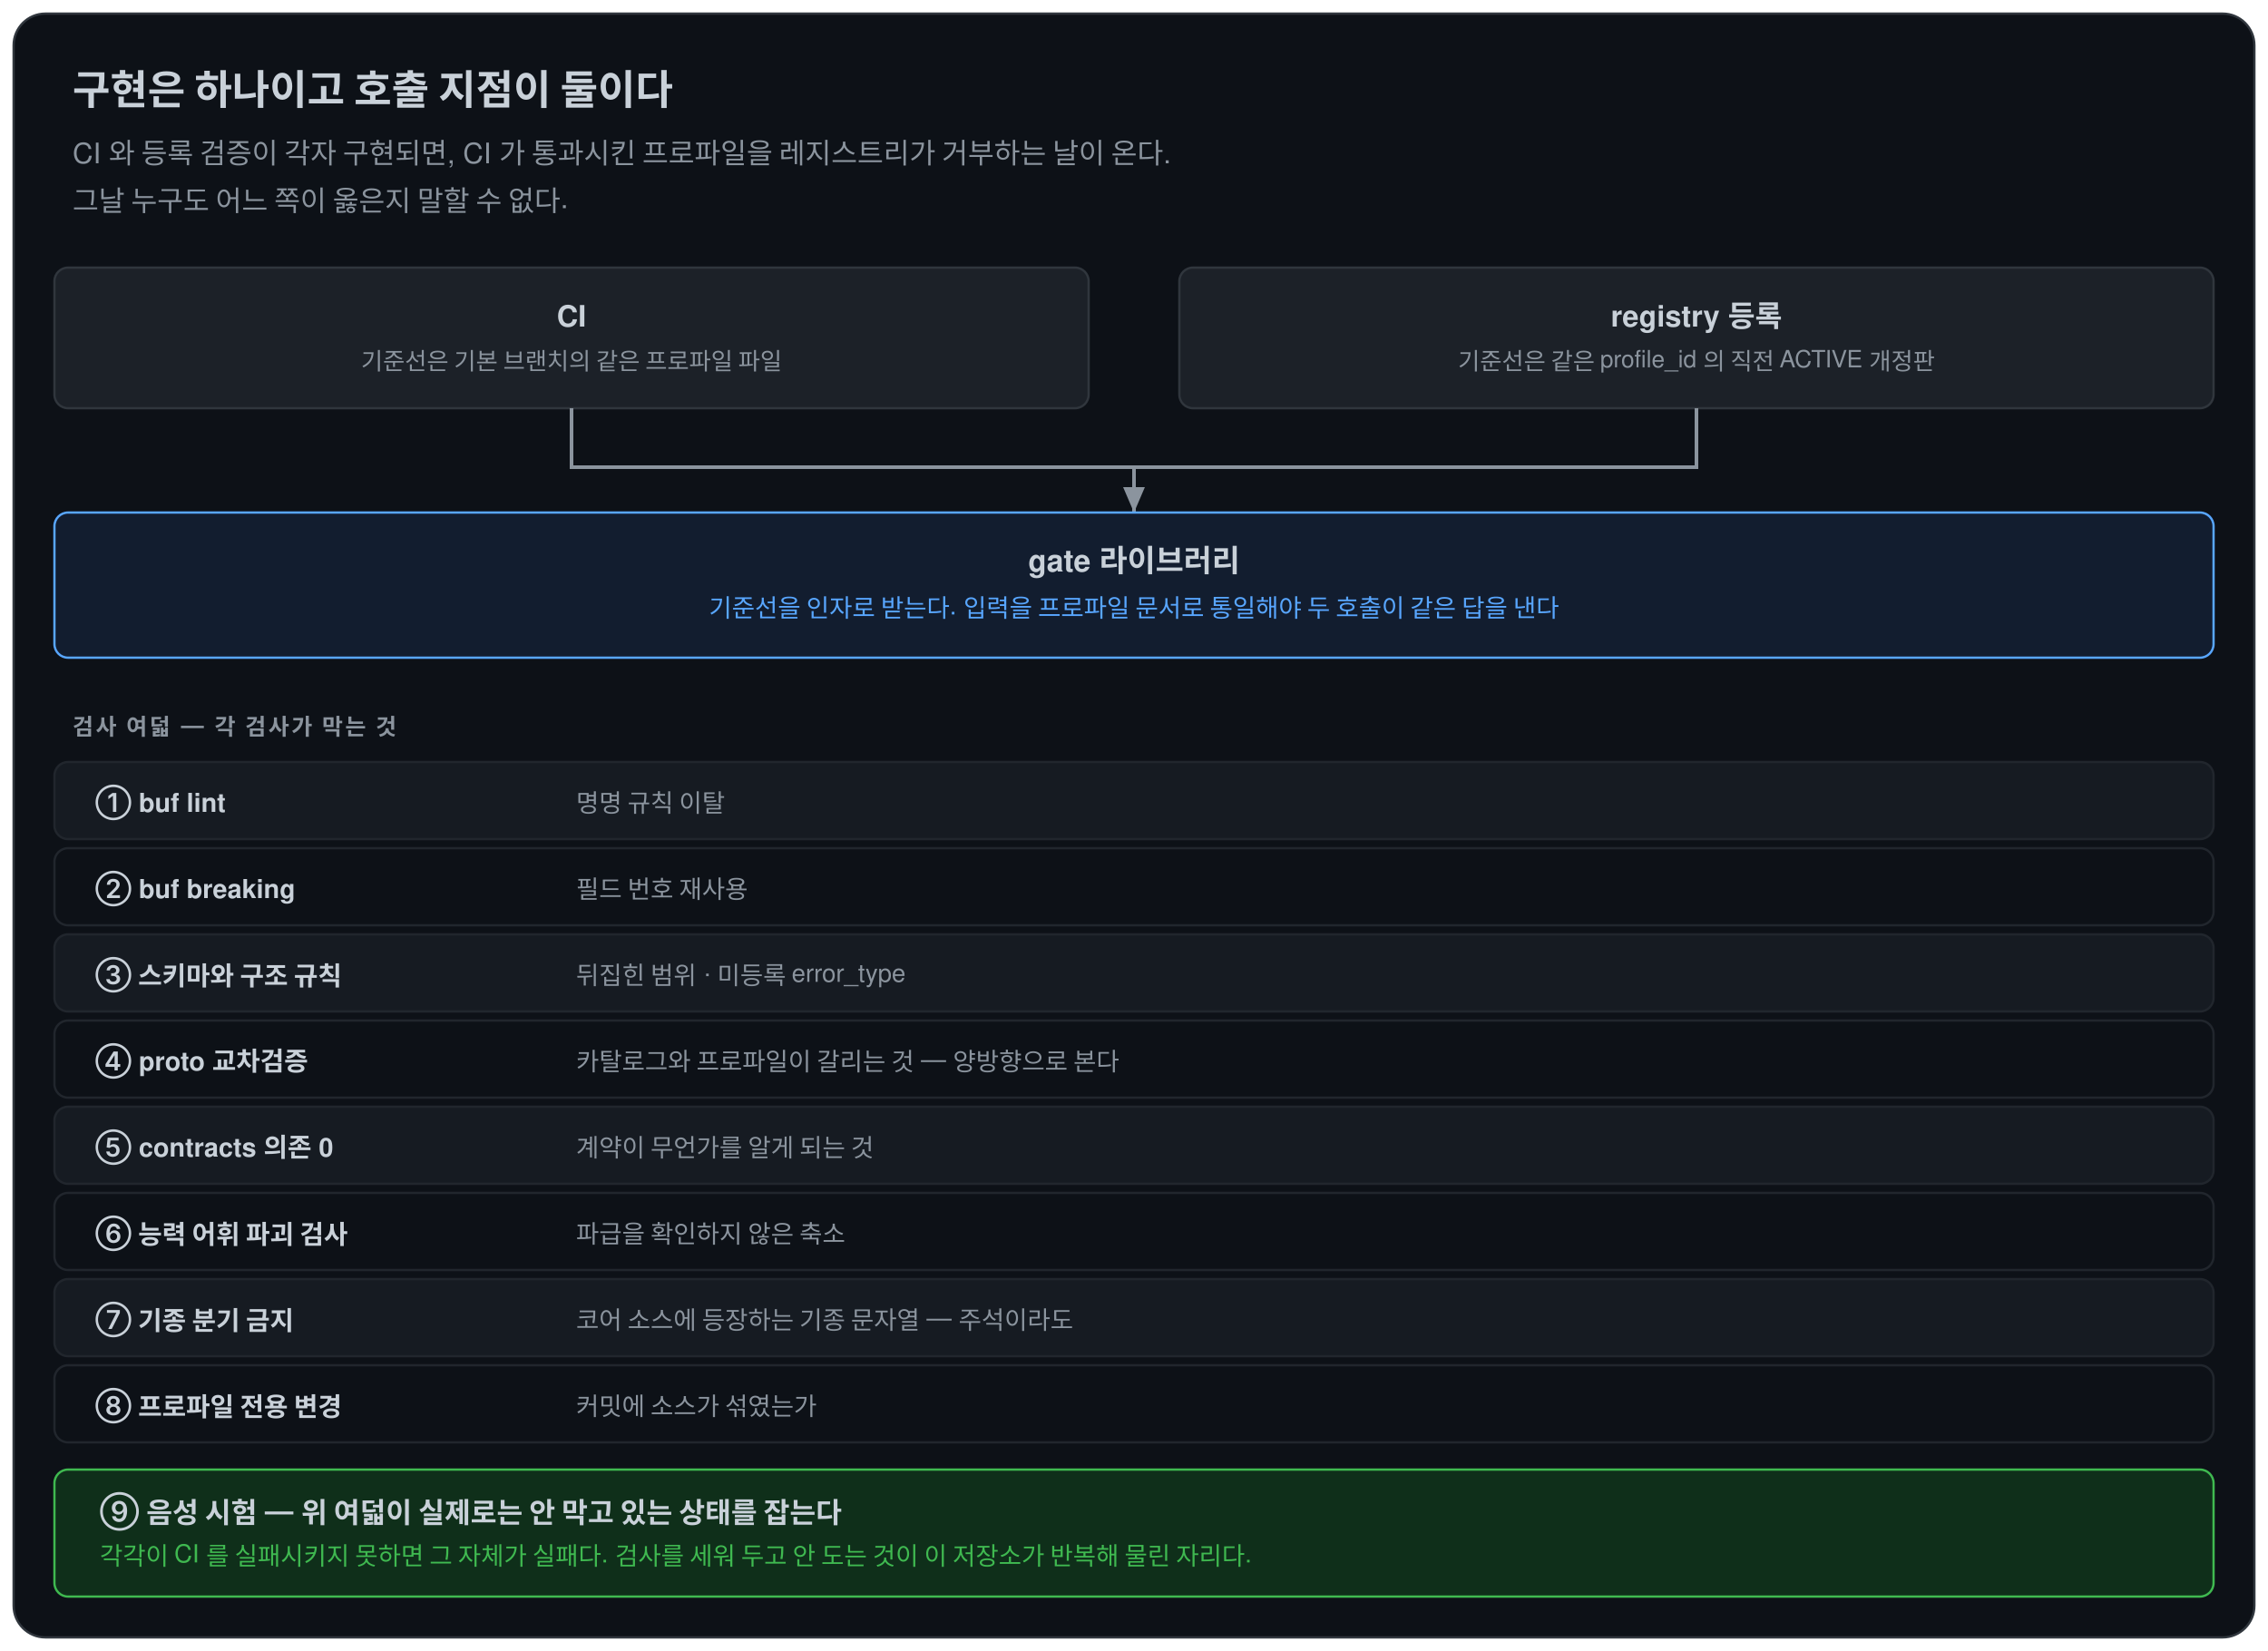
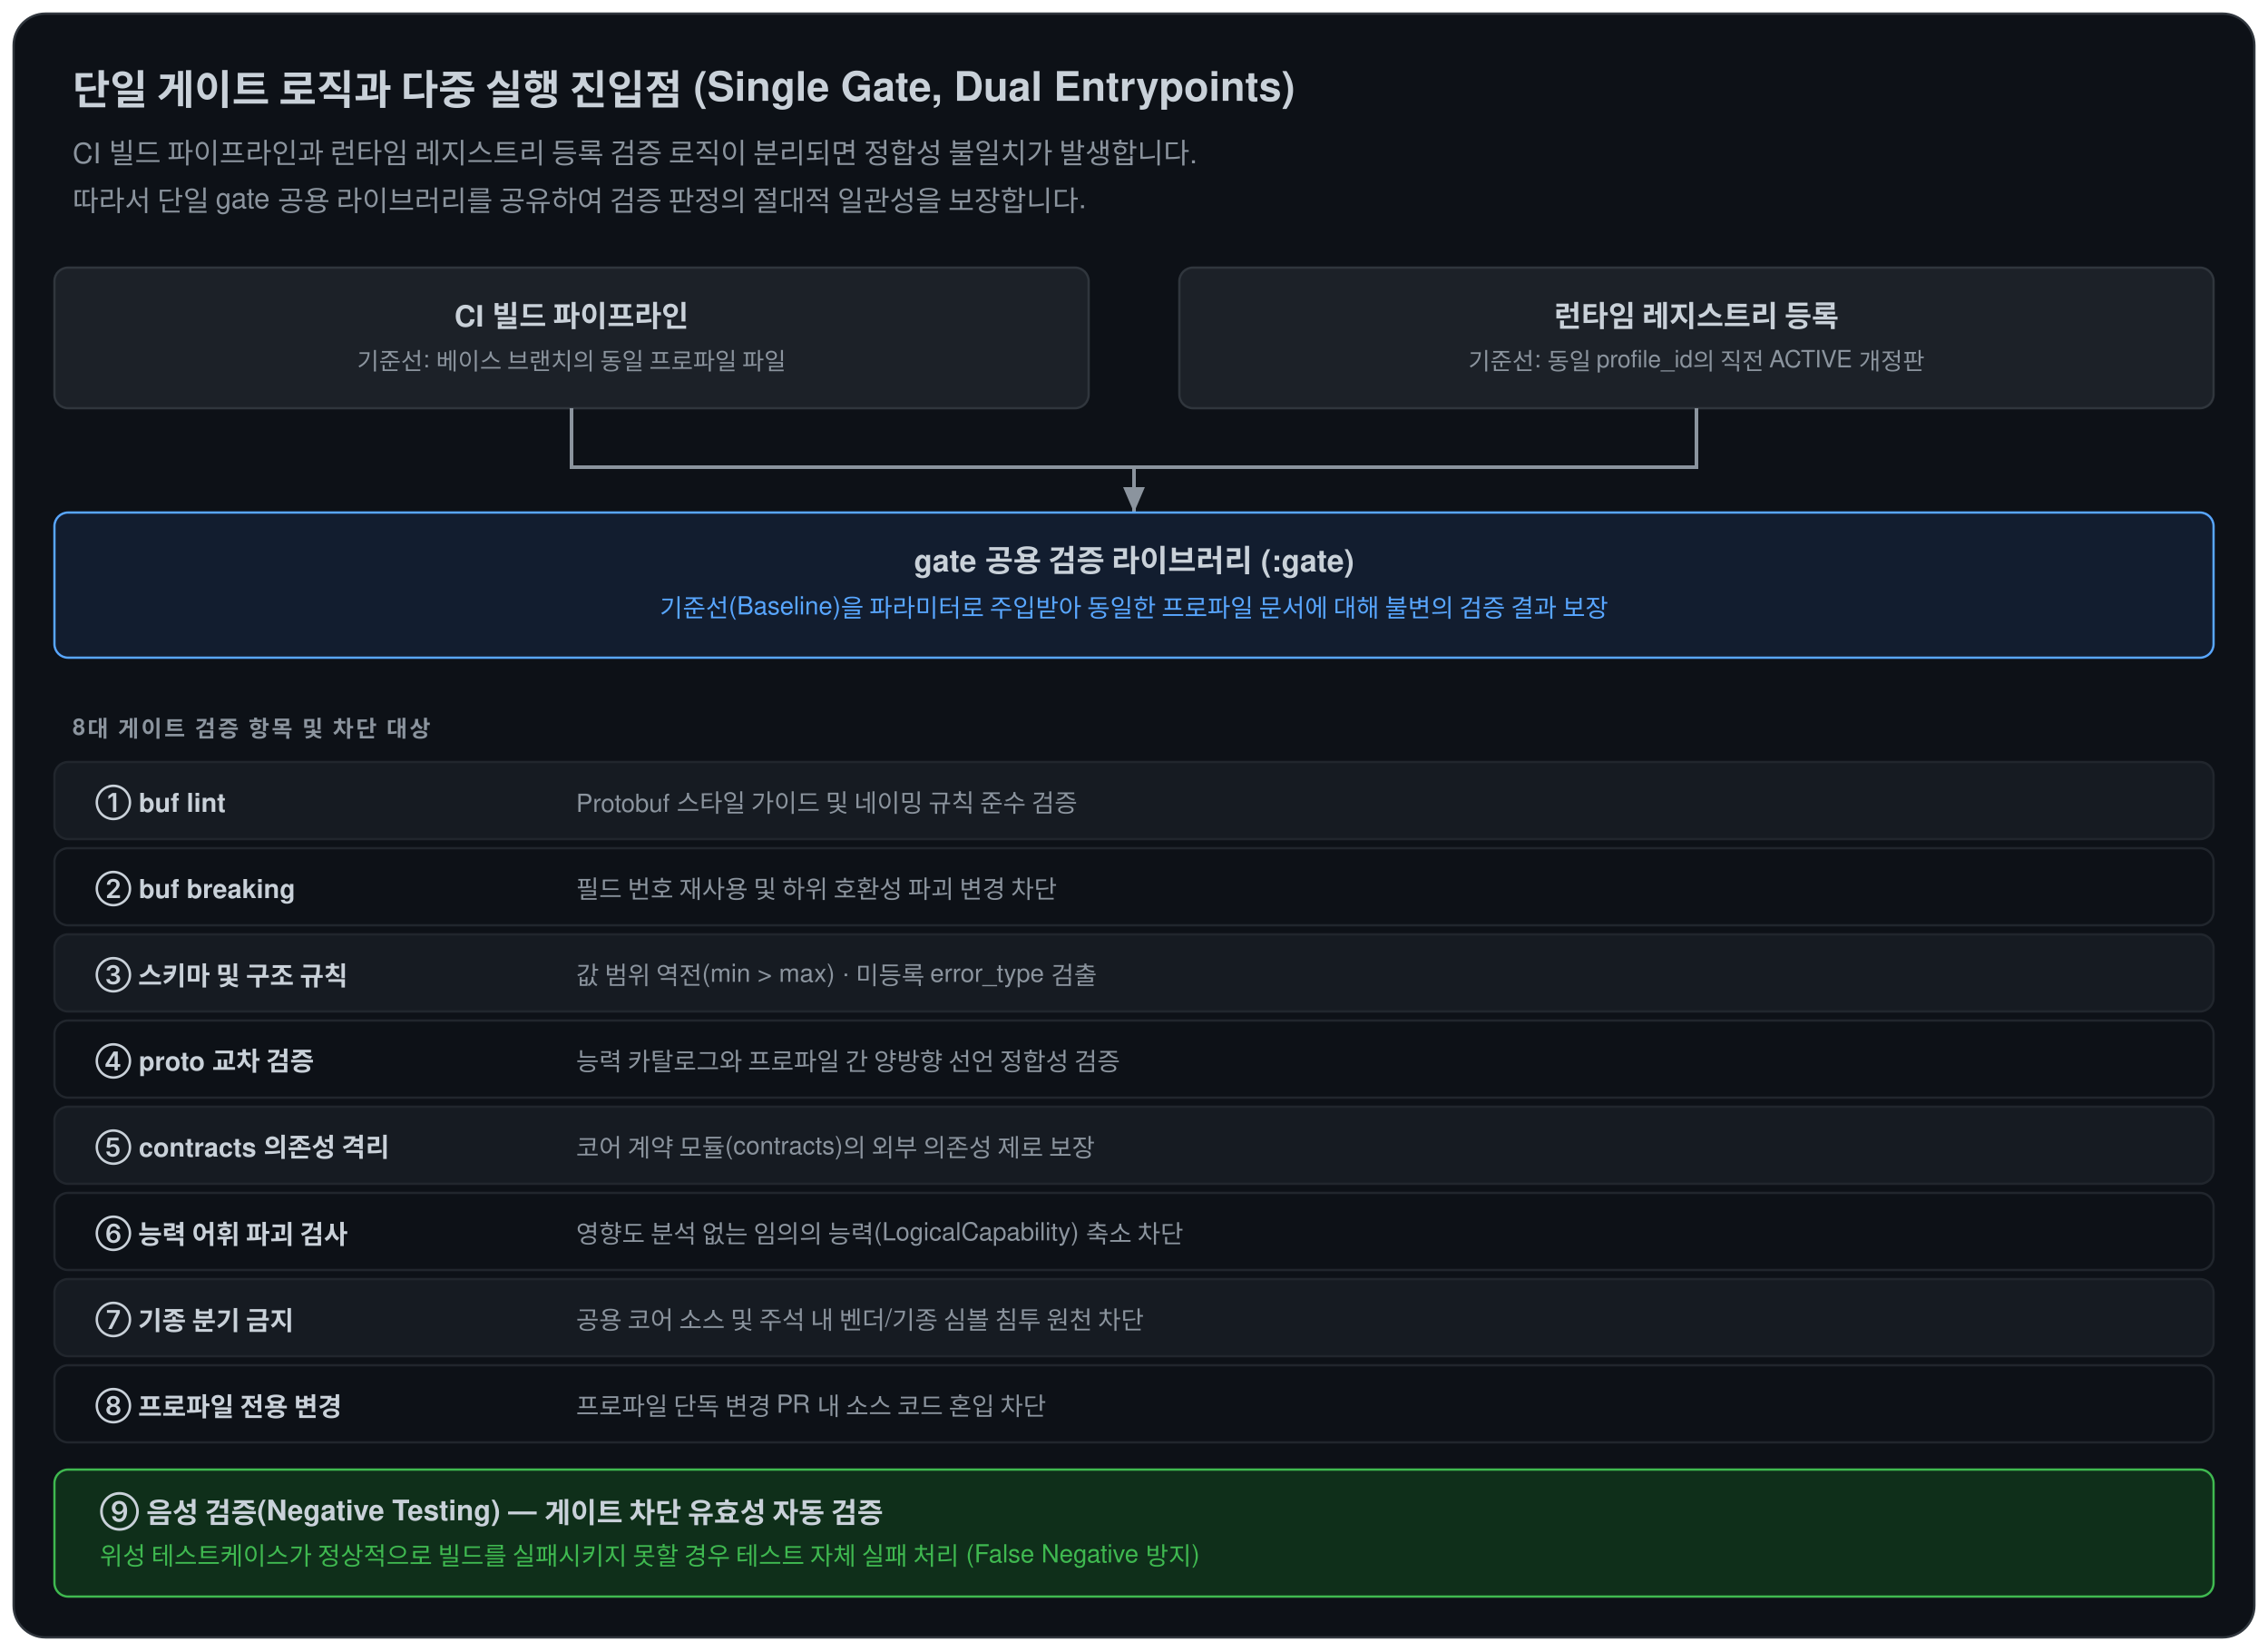
<svg xmlns="http://www.w3.org/2000/svg" width="1000" height="728" viewBox="0 0 1000 728" font-family="Malgun Gothic,Apple SD Gothic Neo,Noto Sans KR,Segoe UI,-apple-system,Helvetica,Arial,sans-serif">
  <defs>
    <marker id="am" markerWidth="9" markerHeight="9" refX="7" refY="3" orient="auto">
      <path d="M0,0 L7,3 L0,6 Z" fill="#8b949e" />
    </marker>
  </defs>
  <rect x="6" y="6" width="988" height="716" rx="14" fill="#0d1117" stroke="#30363d" />
-   <text x="32" y="46" font-size="18" font-weight="600" fill="#c9d1d9">구현은 하나이고 호출 지점이 둘이다</text>
-   <text x="32" y="72" font-size="12.5" fill="#8b949e">CI 와 등록 검증이 각자 구현되면, CI 가 통과시킨 프로파일을 레지스트리가 거부하는 날이 온다.</text>
-   <text x="32" y="93" font-size="12.5" fill="#8b949e">그날 누구도 어느 쪽이 옳은지 말할 수 없다.</text>
+   <text x="32" y="46" font-size="18" font-weight="600" fill="#c9d1d9">단일 게이트 로직과 다중 실행 진입점 (Single Gate, Dual Entrypoints)</text>
+   <text x="32" y="72" font-size="12.5" fill="#8b949e">CI 빌드 파이프라인과 런타임 레지스트리 등록 검증 로직이 분리되면 정합성 불일치가 발생합니다.</text>
+   <text x="32" y="93" font-size="12.5" fill="#8b949e">따라서 단일 gate 공용 라이브러리를 공유하여 검증 판정의 절대적 일관성을 보장합니다.</text>
  <rect x="24" y="118" width="456" height="62" rx="6" fill="#1c2128" stroke="#30363d" />
-   <text x="252" y="144" font-size="13" font-weight="600" text-anchor="middle" fill="#c9d1d9">CI</text>
-   <text x="252" y="163" font-size="10.5" text-anchor="middle" fill="#8b949e">기준선은 기본 브랜치의 같은 프로파일 파일</text>
+   <text x="252" y="144" font-size="13" font-weight="600" text-anchor="middle" fill="#c9d1d9">CI 빌드 파이프라인</text>
+   <text x="252" y="163" font-size="10.5" text-anchor="middle" fill="#8b949e">기준선: 베이스 브랜치의 동일 프로파일 파일</text>
  <rect x="520" y="118" width="456" height="62" rx="6" fill="#1c2128" stroke="#30363d" />
-   <text x="748" y="144" font-size="13" font-weight="600" text-anchor="middle" fill="#c9d1d9">registry 등록</text>
-   <text x="748" y="163" font-size="10.5" text-anchor="middle" fill="#8b949e">기준선은 같은 profile_id 의 직전 ACTIVE 개정판</text>
+   <text x="748" y="144" font-size="13" font-weight="600" text-anchor="middle" fill="#c9d1d9">런타임 레지스트리 등록</text>
+   <text x="748" y="163" font-size="10.5" text-anchor="middle" fill="#8b949e">기준선: 동일 profile_id의 직전 ACTIVE 개정판</text>
  <polyline points="252,180 252,206 748,206 748,180" fill="none" stroke="#8b949e" stroke-width="1.6" />
  <polyline points="500,206 500,226" fill="none" stroke="#8b949e" stroke-width="1.6" marker-end="url(#am)" />
  <rect x="24" y="226" width="952" height="64" rx="6" fill="#121d2f" stroke="#58a6ff" />
-   <text x="500" y="252" font-size="13.5" font-weight="600" text-anchor="middle" fill="#c9d1d9">gate 라이브러리</text>
-   <text x="500" y="272" font-size="11" text-anchor="middle" fill="#58a6ff">기준선을 인자로 받는다. 입력을 프로파일 문서로 통일해야 두 호출이 같은 답을 낸다</text>
-   <text x="32" y="324" font-size="10" font-weight="700" letter-spacing="1" fill="#8b949e">검사 여덟 — 각 검사가 막는 것</text>
+   <text x="500" y="252" font-size="13.5" font-weight="600" text-anchor="middle" fill="#c9d1d9">gate 공용 검증 라이브러리 (:gate)</text>
+   <text x="500" y="272" font-size="11" text-anchor="middle" fill="#58a6ff">기준선(Baseline)을 파라미터로 주입받아 동일한 프로파일 문서에 대해 불변의 검증 결과 보장</text>
+   <text x="32" y="324" font-size="10" font-weight="700" letter-spacing="1" fill="#8b949e">8대 게이트 검증 항목 및 차단 대상</text>
  <rect x="24" y="336" width="952" height="34" rx="6" fill="#161b22" stroke="#21262d" />
  <text x="42" y="358" font-size="11.5" font-weight="600" fill="#c9d1d9">① buf lint</text>
-   <text x="254" y="358" font-size="11" fill="#8b949e">명명 규칙 이탈</text>
+   <text x="254" y="358" font-size="11" fill="#8b949e">Protobuf 스타일 가이드 및 네이밍 규칙 준수 검증</text>
  <rect x="24" y="374" width="952" height="34" rx="6" fill="#0d1117" stroke="#21262d" />
  <text x="42" y="396" font-size="11.5" font-weight="600" fill="#c9d1d9">② buf breaking</text>
-   <text x="254" y="396" font-size="11" fill="#8b949e">필드 번호 재사용</text>
+   <text x="254" y="396" font-size="11" fill="#8b949e">필드 번호 재사용 및 하위 호환성 파괴 변경 차단</text>
  <rect x="24" y="412" width="952" height="34" rx="6" fill="#161b22" stroke="#21262d" />
-   <text x="42" y="434" font-size="11.5" font-weight="600" fill="#c9d1d9">③ 스키마와 구조 규칙</text>
-   <text x="254" y="434" font-size="11" fill="#8b949e">뒤집힌 범위 · 미등록 error_type</text>
+   <text x="42" y="434" font-size="11.5" font-weight="600" fill="#c9d1d9">③ 스키마 및 구조 규칙</text>
+   <text x="254" y="434" font-size="11" fill="#8b949e">값 범위 역전(min &gt; max) · 미등록 error_type 검출</text>
  <rect x="24" y="450" width="952" height="34" rx="6" fill="#0d1117" stroke="#21262d" />
-   <text x="42" y="472" font-size="11.5" font-weight="600" fill="#c9d1d9">④ proto 교차검증</text>
-   <text x="254" y="472" font-size="11" fill="#8b949e">카탈로그와 프로파일이 갈리는 것 — 양방향으로 본다</text>
+   <text x="42" y="472" font-size="11.5" font-weight="600" fill="#c9d1d9">④ proto 교차 검증</text>
+   <text x="254" y="472" font-size="11" fill="#8b949e">능력 카탈로그와 프로파일 간 양방향 선언 정합성 검증</text>
  <rect x="24" y="488" width="952" height="34" rx="6" fill="#161b22" stroke="#21262d" />
-   <text x="42" y="510" font-size="11.5" font-weight="600" fill="#c9d1d9">⑤ contracts 의존 0</text>
-   <text x="254" y="510" font-size="11" fill="#8b949e">계약이 무언가를 알게 되는 것</text>
+   <text x="42" y="510" font-size="11.5" font-weight="600" fill="#c9d1d9">⑤ contracts 의존성 격리</text>
+   <text x="254" y="510" font-size="11" fill="#8b949e">코어 계약 모듈(contracts)의 외부 의존성 제로 보장</text>
  <rect x="24" y="526" width="952" height="34" rx="6" fill="#0d1117" stroke="#21262d" />
  <text x="42" y="548" font-size="11.5" font-weight="600" fill="#c9d1d9">⑥ 능력 어휘 파괴 검사</text>
-   <text x="254" y="548" font-size="11" fill="#8b949e">파급을 확인하지 않은 축소</text>
+   <text x="254" y="548" font-size="11" fill="#8b949e">영향도 분석 없는 임의의 능력(LogicalCapability) 축소 차단</text>
  <rect x="24" y="564" width="952" height="34" rx="6" fill="#161b22" stroke="#21262d" />
  <text x="42" y="586" font-size="11.5" font-weight="600" fill="#c9d1d9">⑦ 기종 분기 금지</text>
-   <text x="254" y="586" font-size="11" fill="#8b949e">코어 소스에 등장하는 기종 문자열 — 주석이라도</text>
+   <text x="254" y="586" font-size="11" fill="#8b949e">공용 코어 소스 및 주석 내 벤더/기종 심볼 침투 원천 차단</text>
  <rect x="24" y="602" width="952" height="34" rx="6" fill="#0d1117" stroke="#21262d" />
  <text x="42" y="624" font-size="11.5" font-weight="600" fill="#c9d1d9">⑧ 프로파일 전용 변경</text>
-   <text x="254" y="624" font-size="11" fill="#8b949e">커밋에 소스가 섞였는가</text>
+   <text x="254" y="624" font-size="11" fill="#8b949e">프로파일 단독 변경 PR 내 소스 코드 혼입 차단</text>
  <rect x="24" y="648" width="952" height="56" rx="6" fill="#0f2f1a" stroke="#3fb950" />
-   <text x="44" y="671" font-size="12.5" font-weight="600" fill="#c9d1d9">⑨ 음성 시험 — 위 여덟이 실제로는 안 막고 있는 상태를 잡는다</text>
-   <text x="44" y="690" font-size="11" fill="#3fb950">각각이 CI 를 실패시키지 못하면 그 자체가 실패다. 검사를 세워 두고 안 도는 것이 이 저장소가 반복해 물린 자리다.</text>
+   <text x="44" y="671" font-size="12.5" font-weight="600" fill="#c9d1d9">⑨ 음성 검증(Negative Testing) — 게이트 차단 유효성 자동 검증</text>
+   <text x="44" y="690" font-size="11" fill="#3fb950">위성 테스트케이스가 정상적으로 빌드를 실패시키지 못할 경우 테스트 자체 실패 처리 (False Negative 방지)</text>
</svg>
